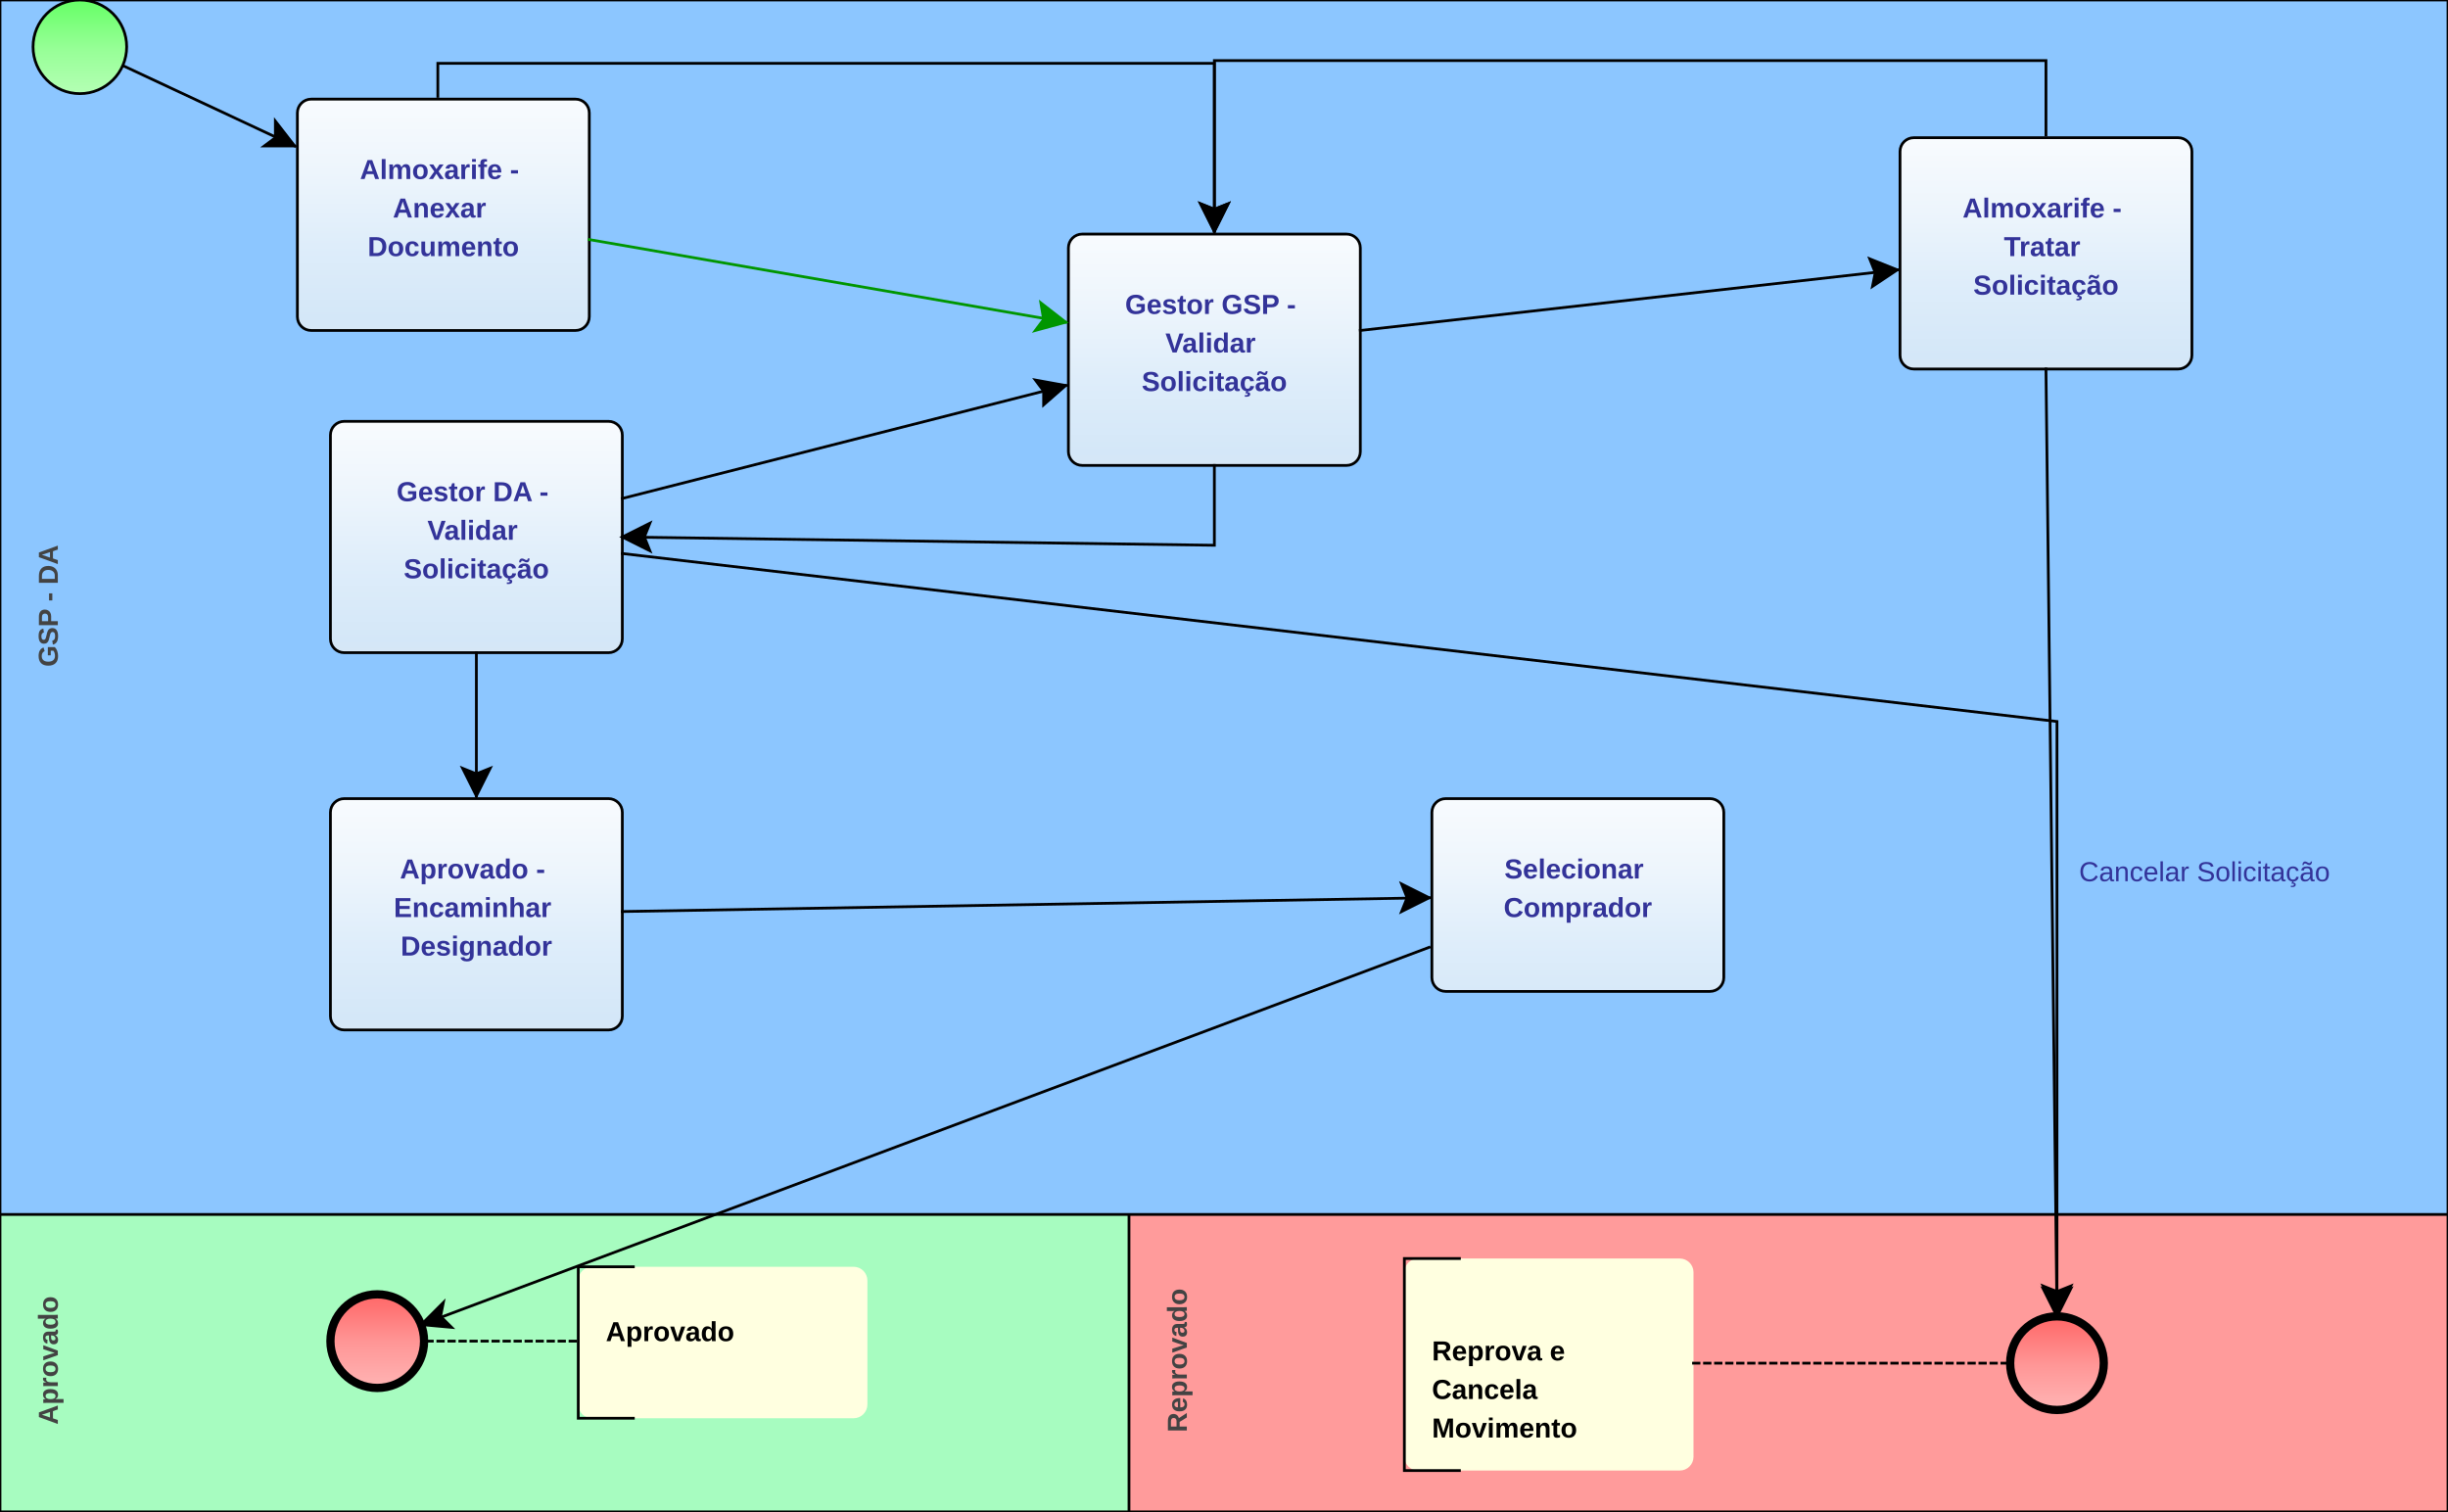
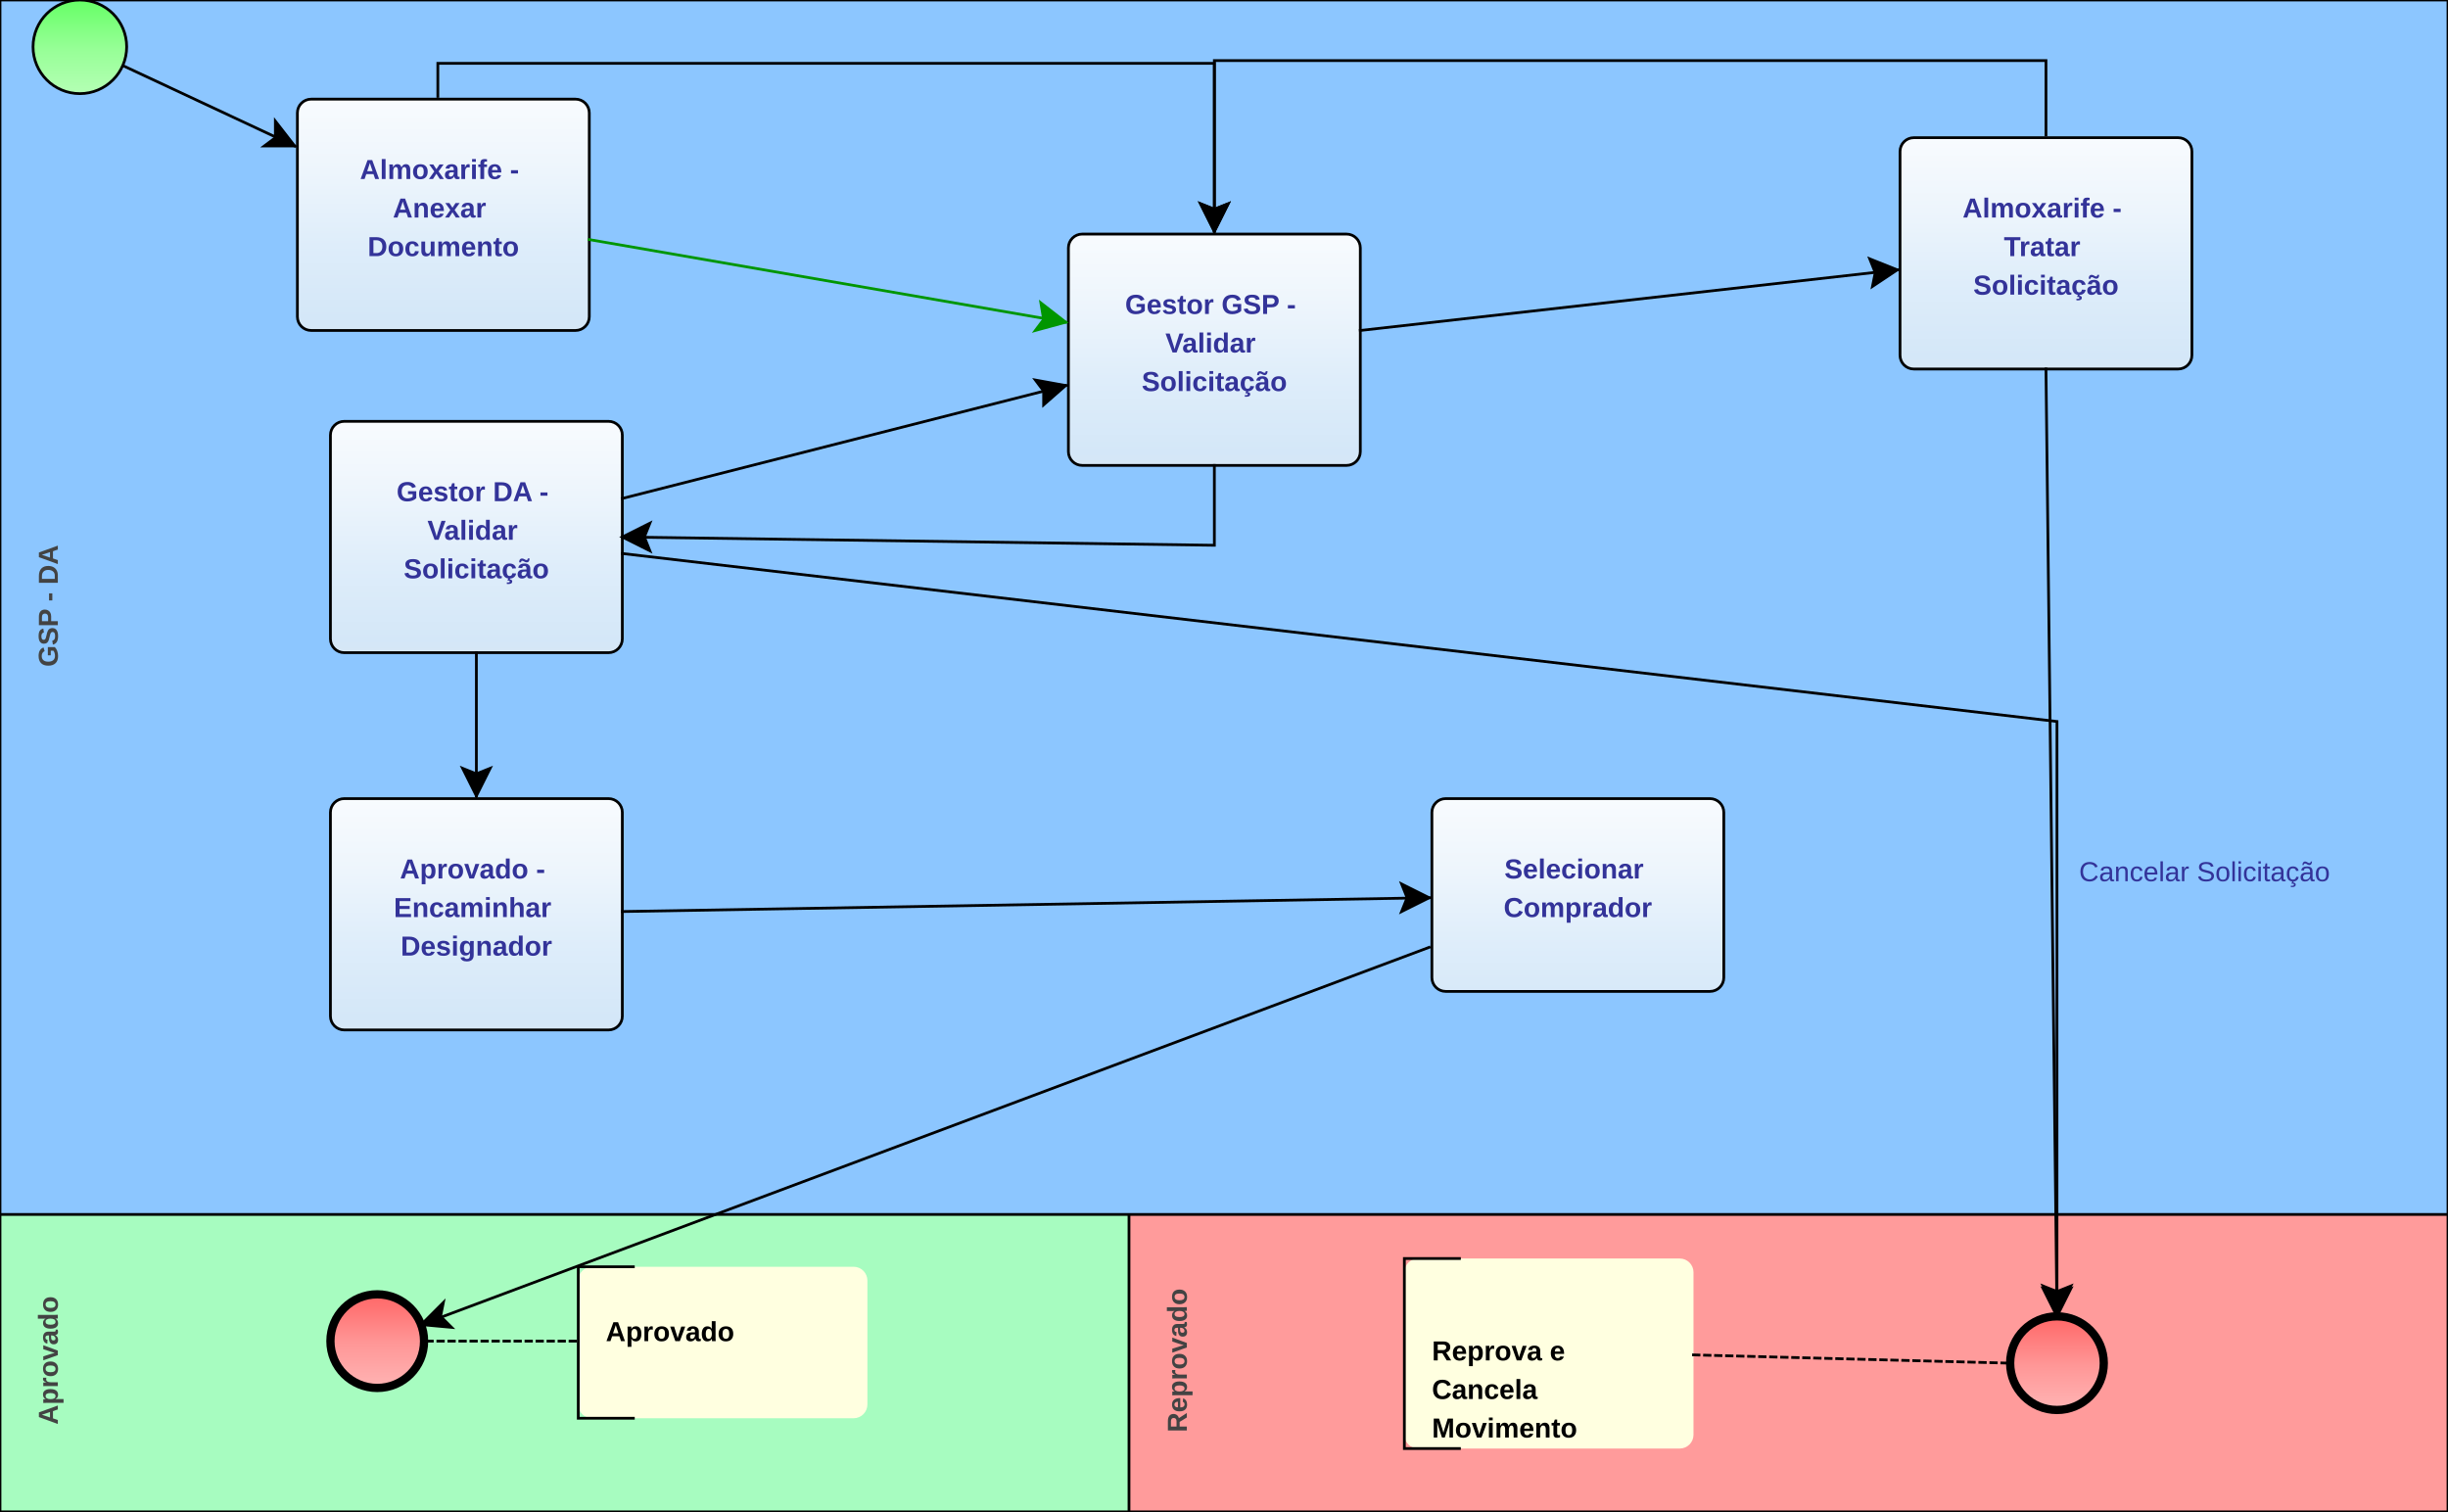
<svg xmlns="http://www.w3.org/2000/svg" xmlns:xlink="http://www.w3.org/1999/xlink" style="stroke-dasharray:none; shape-rendering:auto; font-family:'Arial'; text-rendering:auto; fill-opacity:1; color-interpolation:auto; color-rendering:auto; font-size:12; fill:black; stroke:black; image-rendering:auto; stroke-miterlimit:10; stroke-linecap:square; stroke-linejoin:miter; font-style:normal; stroke-width:1; stroke-dashoffset:0; font-weight:normal; stroke-opacity:1;" contentScriptType="text/ecmascript" preserveAspectRatio="xMidYMid meet" zoomAndPan="magnify" version="1.0" contentStyleType="text/css" xml:xlink="http://www.w3.org/1999/xlink" width="889" height="549">
  <rect x="0" y="440" width="411" height="109" ry="0" rx="0" style="stroke:#000000; fill:#A7FCC0" />
-   <g componentSequence="2">
+   <g componentSequence="3">
    <text x="-494" y="7" transform="rotate(270)" text-anchor="middle" style="font-weight:bold;font-size:10px;stroke:none; fill:#434343">
      <tspan dy="14" x="-494">Aprovado</tspan>
    </text>
  </g>
  <rect x="410" y="440" width="479" height="109" ry="0" rx="0" style="stroke:#000000; fill:#FF9B9B" />
-   <g componentSequence="4">
+   <g componentSequence="2">
    <text x="-494" y="417" transform="rotate(270)" text-anchor="middle" style="font-weight:bold;font-size:10px;stroke:none; fill:#434343">
      <tspan dy="14" x="-494">Reprovado</tspan>
    </text>
  </g>
  <rect x="0" y="0" width="889" height="441" ry="0" rx="0" style="stroke:#000000; fill:#8CC6FF" />
-   <g componentSequence="3">
+   <g componentSequence="1">
    <text x="-220" y="7" transform="rotate(270)" text-anchor="middle" style="font-weight:bold;font-size:10px;stroke:none; fill:#434343">
      <tspan dy="14" x="-220">GSP - DA</tspan>
    </text>
  </g>
  <g sequence="2">
-     <ellipse cx="29" cy="17" rx="17" ry="17" stroke-width="1" style="fill:url(#linearGradient66FF6696FF96B6FFB6_2115352743);" stroke="336633" />
+     <ellipse cx="29" cy="17" rx="17" ry="17" stroke-width="1" style="fill:url(#linearGradient66FF6696FF96B6FFB6_1116216705);" stroke="336633" />
  </g>
  <g sequence="8">
-     <ellipse cx="137" cy="487" rx="17" ry="17" stroke-width="3" style="fill:url(#linearGradientFF6666FF9696FFB6B6_1892829461);" stroke="993333" />
+     <ellipse cx="137" cy="487" rx="17" ry="17" stroke-width="3" style="fill:url(#linearGradientFF6666FF9696FFB6B6_1280306080);" stroke="993333" />
  </g>
  <g sequence="12">
-     <rect x="690" y="50" width="106" height="84" ry="5" rx="5" style="fill:url(#linearGradientF8FBFEEDF5FCDEEDFAD4E7F8E2E5E9_1961743319);" stroke="191970" />
+     <rect x="690" y="50" width="106" height="84" ry="5" rx="5" style="fill:url(#linearGradientF8FBFEEDF5FCDEEDFAD4E7F8E2E5E9_1215330033);" stroke="191970" />
  </g>
  <g componentSequence="12">
    <text x="743" y="65" text-anchor="middle" style="font-weight:bold;font-size:10px;stroke:none; fill:#333399">
      <tspan dy="14" x="743">Almoxarife -</tspan>
      <tspan dy="14" x="743">Tratar</tspan>
      <tspan dy="14" x="743">Solicitação</tspan>
    </text>
  </g>
  <g sequence="16">
-     <ellipse cx="747" cy="495" rx="17" ry="17" stroke-width="3" style="fill:url(#linearGradientFF6666FF9696FFB6B6_837763886);" stroke="993333" />
+     <ellipse cx="747" cy="495" rx="17" ry="17" stroke-width="3" style="fill:url(#linearGradientFF6666FF9696FFB6B6_225632667);" stroke="993333" />
  </g>
  <g sequence="36">
-     <rect x="120" y="153" width="106" height="84" ry="5" rx="5" style="fill:url(#linearGradientF8FBFEEDF5FCDEEDFAD4E7F8E2E5E9_1659634996);" stroke="191970" />
+     <rect x="120" y="153" width="106" height="84" ry="5" rx="5" style="fill:url(#linearGradientF8FBFEEDF5FCDEEDFAD4E7F8E2E5E9_253002145);" stroke="191970" />
  </g>
  <g componentSequence="36">
    <text x="173" y="168" text-anchor="middle" style="font-weight:bold;font-size:10px;stroke:none; fill:#333399">
      <tspan dy="14" x="173">Gestor DA -</tspan>
      <tspan dy="14" x="173">Validar</tspan>
      <tspan dy="14" x="173">Solicitação</tspan>
    </text>
  </g>
  <g sequence="55">
-     <rect x="388" y="85" width="106" height="84" ry="5" rx="5" style="fill:url(#linearGradientF8FBFEEDF5FCDEEDFAD4E7F8E2E5E9_1340061);" stroke="191970" />
+     <rect x="388" y="85" width="106" height="84" ry="5" rx="5" style="fill:url(#linearGradientF8FBFEEDF5FCDEEDFAD4E7F8E2E5E9_1018521864);" stroke="191970" />
  </g>
  <g componentSequence="55">
    <text x="441" y="100" text-anchor="middle" style="font-weight:bold;font-size:10px;stroke:none; fill:#333399">
      <tspan dy="14" x="441">Gestor GSP -</tspan>
      <tspan dy="14" x="441">Validar</tspan>
      <tspan dy="14" x="441">Solicitação</tspan>
    </text>
  </g>
  <g sequence="105">
-     <rect x="108" y="36" width="106" height="84" ry="5" rx="5" style="fill:url(#linearGradientF8FBFEEDF5FCDEEDFAD4E7F8E2E5E9_452815395);" stroke="191970" />
+     <rect x="108" y="36" width="106" height="84" ry="5" rx="5" style="fill:url(#linearGradientF8FBFEEDF5FCDEEDFAD4E7F8E2E5E9_2000246673);" stroke="191970" />
  </g>
  <g componentSequence="105">
    <text x="161" y="51" text-anchor="middle" style="font-weight:bold;font-size:10px;stroke:none; fill:#333399">
      <tspan dy="14" x="161">Almoxarife -</tspan>
      <tspan dy="14" x="161">Anexar</tspan>
      <tspan dy="14" x="161">Documento</tspan>
    </text>
  </g>
+   <g sequence="109">
+     <rect x="120" y="290" width="106" height="84" ry="5" rx="5" style="fill:url(#linearGradientF8FBFEEDF5FCDEEDFAD4E7F8E2E5E9_1834819284);" stroke="191970" />
+   </g>
+   <g componentSequence="109">
+     <text x="173" y="305" text-anchor="middle" style="font-weight:bold;font-size:10px;stroke:none; fill:#333399">
+       <tspan dy="14" x="173">Aprovado -</tspan>
+       <tspan dy="14" x="173">Encaminhar</tspan>
+       <tspan dy="14" x="173">Designador</tspan>
+     </text>
+   </g>
+   <g sequence="110">
+     <rect x="520" y="290" width="106" height="70" ry="5" rx="5" style="fill:url(#linearGradientF8FBFEEDF5FCDEEDFAD4E7F8E2E5E9_1181713239);" stroke="191970" />
+   </g>
+   <g componentSequence="110">
+     <text x="573" y="305" text-anchor="middle" style="font-weight:bold;font-size:10px;stroke:none; fill:#333399">
+       <tspan dy="14" x="573">Selecionar</tspan>
+       <tspan dy="14" x="573">Comprador</tspan>
+     </text>
+   </g>
  <rect x="210" y="460" width="105" height="55" ry="5" rx="5" style="stroke:none; fill:#FFFFE0" />
  <g componentSequence="26">
    <text x="220" y="473" text-anchor="left" style="font-weight:bold;font-size:10px;stroke:none; fill:#000000">
      <tspan dy="14" x="220">Aprovado</tspan>
    </text>
  </g>
  <path style="fill:none; stroke-width:1; stroke:#000000;" d="M230.0 460.0 L210.0 460.0 L210.0 515.0 L230.0 515.0" />
-   <rect x="510" y="457" width="105" height="77" ry="5" rx="5" style="stroke:none; fill:#FFFFE0" />
+   <rect x="510" y="457" width="105" height="69" ry="5" rx="5" style="stroke:none; fill:#FFFFE0" />
  <g componentSequence="30">
    <text x="520" y="480" text-anchor="left" style="font-weight:bold;font-size:10px;stroke:none; fill:#000000">
      <tspan dy="14" x="520">Reprova e</tspan>
      <tspan dy="14" x="520">Cancela</tspan>
      <tspan dy="14" x="520">Movimento</tspan>
    </text>
  </g>
-   <path style="fill:none; stroke-width:1; stroke:#000000;" d="M530.0 457.0 L510.0 457.0 L510.0 534.0 L530.0 534.0" />
-   <g sequence="109">
-     <rect x="120" y="290" width="106" height="84" ry="5" rx="5" style="fill:url(#linearGradientF8FBFEEDF5FCDEEDFAD4E7F8E2E5E9_1371585633);" stroke="191970" />
-   </g>
-   <g componentSequence="109">
-     <text x="173" y="305" text-anchor="middle" style="font-weight:bold;font-size:10px;stroke:none; fill:#333399">
-       <tspan dy="14" x="173">Aprovado -</tspan>
-       <tspan dy="14" x="173">Encaminhar</tspan>
-       <tspan dy="14" x="173">Designador</tspan>
-     </text>
-   </g>
-   <g sequence="110">
-     <rect x="520" y="290" width="106" height="70" ry="5" rx="5" style="fill:url(#linearGradientF8FBFEEDF5FCDEEDFAD4E7F8E2E5E9_1393022664);" stroke="191970" />
-   </g>
-   <g componentSequence="110">
-     <text x="573" y="305" text-anchor="middle" style="font-weight:bold;font-size:10px;stroke:none; fill:#333399">
-       <tspan dy="14" x="573">Selecionar</tspan>
-       <tspan dy="14" x="573">Comprador</tspan>
-     </text>
-   </g>
+   <path style="fill:none; stroke-width:1; stroke:#000000;" d="M530.0 457.0 L510.0 457.0 L510.0 526.0 L530.0 526.0" />
  <g componentSequence="37">
    <text x="358" y="197" style="font-size:10px;font-weight:none;stroke:none; fill:#333399" text-anchor="left" />
  </g>
  <g componentSequence="39">
    <text x="755" y="306" style="font-size:10px;font-weight:none;stroke:none; fill:#333399" text-anchor="left">
      <tspan dy="14" x="755">Cancelar Solicitação</tspan>
    </text>
  </g>
  <g componentSequence="50">
    <text x="585" y="22" style="font-size:10px;font-weight:none;stroke:none; fill:#333399" text-anchor="left" />
  </g>
  <g componentSequence="57">
    <text x="87" y="39" style="font-size:10px;font-weight:none;stroke:none; fill:#333399" text-anchor="left" />
  </g>
  <g componentSequence="58">
    <text x="311" y="102" style="font-size:10px;font-weight:none;stroke:none; fill:#333399" text-anchor="left" />
  </g>
  <g componentSequence="59">
    <text x="335" y="23" style="font-size:10px;font-weight:none;stroke:none; fill:#333399" text-anchor="left" />
  </g>
  <g componentSequence="97">
    <text x="602" y="109" style="font-size:10px;font-weight:none;stroke:none; fill:#333399" text-anchor="left" />
  </g>
+   <g componentSequence="111">
+     <text x="383" y="329" style="font-size:10px;font-weight:none;stroke:none; fill:#333399" text-anchor="left" />
+   </g>
+   <g componentSequence="112">
+     <text x="347" y="412" style="font-size:10px;font-weight:none;stroke:none; fill:#333399" text-anchor="left" />
+   </g>
+   <g componentSequence="113">
+     <text x="183" y="263" style="font-size:10px;font-weight:none;stroke:none; fill:#333399" text-anchor="left" />
+   </g>
+   <g componentSequence="114">
+     <text x="317" y="161" style="font-size:10px;font-weight:none;stroke:none; fill:#333399" text-anchor="left" />
+   </g>
+   <g componentSequence="115">
+     <text x="603" y="244" style="font-size:10px;font-weight:none;stroke:none; fill:#333399" text-anchor="left" />
+   </g>
  <g componentSequence="27">
    <text x="192" y="487" style="font-size:10px;font-weight:none;stroke:none; fill:#333399" text-anchor="left" />
  </g>
  <g componentSequence="31">
-     <text x="682" y="495" style="font-size:10px;font-weight:none;stroke:none; fill:#333399" text-anchor="left" />
-   </g>
-   <g componentSequence="111">
-     <text x="383" y="329" style="font-size:10px;font-weight:none;stroke:none; fill:#333399" text-anchor="left" />
-   </g>
-   <g componentSequence="112">
-     <text x="347" y="412" style="font-size:10px;font-weight:none;stroke:none; fill:#333399" text-anchor="left" />
-   </g>
-   <g componentSequence="113">
-     <text x="183" y="263" style="font-size:10px;font-weight:none;stroke:none; fill:#333399" text-anchor="left" />
-   </g>
-   <g componentSequence="114">
-     <text x="317" y="161" style="font-size:10px;font-weight:none;stroke:none; fill:#333399" text-anchor="left" />
-   </g>
-   <g componentSequence="115">
-     <text x="603" y="244" style="font-size:10px;font-weight:none;stroke:none; fill:#333399" text-anchor="left" />
+     <text x="682" y="494" style="font-size:10px;font-weight:none;stroke:none; fill:#333399" text-anchor="left" />
  </g>
  <path style="fill:none; stroke:#000000;stroke-width:1" d="M45.0 24.0 L107.0 53.0" />
  <polygon style="fill:#000000; stroke:#000000;" points=" 100 44 107 53 96 53 100 50" />
-   <path style="fill:none; stroke:#000000;stroke-dasharray:2" d="M209.0 487.0 L155.0 487.0" />
  <path style="fill:none; stroke:#000000;stroke-width:1" d="M519.0 344.0 L153.0 481.0" />
  <polygon style="fill:#000000; stroke:#000000;" points=" 164 482 153 481 161 473 160 478" />
+   <path style="fill:none; stroke:#000000;stroke-dasharray:2" d="M209.0 487.0 L155.0 487.0" />
  <path style="fill:none; stroke:#000000;stroke-width:1" d="M743.0 134.0 L747.0 478.0" />
  <polygon style="fill:#000000; stroke:#000000;" points=" 752 468 747 478 742 468 747 470" />
  <path style="fill:none; stroke:#000000;stroke-width:1" d="M743.0 49.0 L743.0 22.0 L441.0 22.0 L441.0 84.0" />
  <polygon style="fill:#000000; stroke:#000000;" points=" 446 74 441 84 436 74 441 76" />
  <path style="fill:none; stroke:#000000;stroke-width:1" d="M494.0 120.0 L689.0 98.0" />
  <polygon style="fill:#000000; stroke:#000000;" points=" 679 94 689 98 680 104 681 99" />
-   <path style="fill:none; stroke:#000000;stroke-dasharray:2" d="M615.0 495.0 L729.0 495.0" />
  <path style="fill:none; stroke:#000000;stroke-width:1" d="M226.0 201.0 L747.0 262.0 L747.0 477.0" />
  <polygon style="fill:#000000; stroke:#000000;" points=" 752 467 747 477 742 467 747 469" />
+   <path style="fill:none; stroke:#000000;stroke-dasharray:2" d="M615.0 492.0 L730.0 495.0" />
  <path style="fill:none; stroke:#000000;stroke-width:1" d="M173.0 237.0 L173.0 289.0" />
  <polygon style="fill:#000000; stroke:#000000;" points=" 178 279 173 289 168 279 173 281" />
  <path style="fill:none; stroke:#000000;stroke-width:1" d="M226.0 181.0 L387.0 140.0" />
  <polygon style="fill:#000000; stroke:#000000;" points=" 376 138 387 140 379 147 379 142" />
  <path style="fill:none; stroke:#000000;stroke-width:1" d="M441.0 169.0 L441.0 198.0 L226.0 195.0" />
  <polygon style="fill:#000000; stroke:#000000;" points=" 236 200 226 195 236 190 234 195" />
  <path style="fill:none; stroke:#009600;stroke-width:1" d="M214.0 87.0 L387.0 117.0" />
  <polygon style="fill:#009600; stroke:#009600;" points=" 378 110 387 117 376 120 379 116" />
  <path style="fill:none; stroke:#000000;stroke-width:1" d="M159.0 35.0 L159.0 23.0 L244.0 23.0 L441.0 23.0 L441.0 84.0" />
  <polygon style="fill:#000000; stroke:#000000;" points=" 446 74 441 84 436 74 441 76" />
  <path style="fill:none; stroke:#000000;stroke-width:1" d="M226.0 331.0 L519.0 326.0" />
  <polygon style="fill:#000000; stroke:#000000;" points=" 509 321 519 326 509 331 511 326" />
  <defs>
-     <linearGradient xlink:href="#linearGradient66FF6696FF96B6FFB6" id="linearGradient66FF6696FF96B6FFB6_2115352743" x1="0" y1="0.0" x2="0" y2="35.0" gradientUnits="userSpaceOnUse" xlink:type="simple" xlink:actuate="onLoad" xlink:show="other" />
+     <linearGradient xlink:href="#linearGradient66FF6696FF96B6FFB6" id="linearGradient66FF6696FF96B6FFB6_1116216705" x1="0" y1="0.0" x2="0" y2="35.0" gradientUnits="userSpaceOnUse" xlink:type="simple" xlink:actuate="onLoad" xlink:show="other" />
    <linearGradient id="linearGradient66FF6696FF96B6FFB6">
      <stop style="stop-color:#66FF66;stop-opacity:1;" offset="0.0" id="stop66FF66" />
      <stop style="stop-color:#96FF96;stop-opacity:1;" offset="0.5" id="stop96FF96" />
      <stop style="stop-color:#B6FFB6;stop-opacity:1;" offset="1.0" id="stopB6FFB6" />
    </linearGradient>
-     <linearGradient xlink:href="#linearGradientFF6666FF9696FFB6B6" id="linearGradientFF6666FF9696FFB6B6_1892829461" x1="0" y1="470.0" x2="0" y2="505.0" gradientUnits="userSpaceOnUse" xlink:type="simple" xlink:actuate="onLoad" xlink:show="other" />
+     <linearGradient xlink:href="#linearGradientFF6666FF9696FFB6B6" id="linearGradientFF6666FF9696FFB6B6_1280306080" x1="0" y1="470.0" x2="0" y2="505.0" gradientUnits="userSpaceOnUse" xlink:type="simple" xlink:actuate="onLoad" xlink:show="other" />
    <linearGradient id="linearGradientFF6666FF9696FFB6B6">
      <stop style="stop-color:#FF6666;stop-opacity:1;" offset="0.0" id="stopFF6666" />
      <stop style="stop-color:#FF9696;stop-opacity:1;" offset="0.5" id="stopFF9696" />
      <stop style="stop-color:#FFB6B6;stop-opacity:1;" offset="1.0" id="stopFFB6B6" />
    </linearGradient>
-     <linearGradient xlink:href="#linearGradientF8FBFEEDF5FCDEEDFAD4E7F8E2E5E9" id="linearGradientF8FBFEEDF5FCDEEDFAD4E7F8E2E5E9_1961743319" x1="0" y1="50.0" x2="0" y2="156.0" gradientUnits="userSpaceOnUse" xlink:type="simple" xlink:actuate="onLoad" xlink:show="other" />
+     <linearGradient xlink:href="#linearGradientF8FBFEEDF5FCDEEDFAD4E7F8E2E5E9" id="linearGradientF8FBFEEDF5FCDEEDFAD4E7F8E2E5E9_1215330033" x1="0" y1="50.0" x2="0" y2="156.0" gradientUnits="userSpaceOnUse" xlink:type="simple" xlink:actuate="onLoad" xlink:show="other" />
    <linearGradient id="linearGradientF8FBFEEDF5FCDEEDFAD4E7F8E2E5E9">
      <stop style="stop-color:#F8FBFE;stop-opacity:1;" offset="0.0" id="stopF8FBFE" />
      <stop style="stop-color:#EDF5FC;stop-opacity:1;" offset="0.25" id="stopEDF5FC" />
      <stop style="stop-color:#DEEDFA;stop-opacity:1;" offset="0.5" id="stopDEEDFA" />
      <stop style="stop-color:#D4E7F8;stop-opacity:1;" offset="0.75" id="stopD4E7F8" />
      <stop style="stop-color:#E2E5E9;stop-opacity:1;" offset="1.0" id="stopE2E5E9" />
    </linearGradient>
-     <linearGradient xlink:href="#linearGradientFF6666FF9696FFB6B6" id="linearGradientFF6666FF9696FFB6B6_837763886" x1="0" y1="478.0" x2="0" y2="513.0" gradientUnits="userSpaceOnUse" xlink:type="simple" xlink:actuate="onLoad" xlink:show="other" />
-     <linearGradient xlink:href="#linearGradientF8FBFEEDF5FCDEEDFAD4E7F8E2E5E9" id="linearGradientF8FBFEEDF5FCDEEDFAD4E7F8E2E5E9_1659634996" x1="0" y1="153.0" x2="0" y2="259.0" gradientUnits="userSpaceOnUse" xlink:type="simple" xlink:actuate="onLoad" xlink:show="other" />
-     <linearGradient xlink:href="#linearGradientF8FBFEEDF5FCDEEDFAD4E7F8E2E5E9" id="linearGradientF8FBFEEDF5FCDEEDFAD4E7F8E2E5E9_1340061" x1="0" y1="85.0" x2="0" y2="191.0" gradientUnits="userSpaceOnUse" xlink:type="simple" xlink:actuate="onLoad" xlink:show="other" />
-     <linearGradient xlink:href="#linearGradientF8FBFEEDF5FCDEEDFAD4E7F8E2E5E9" id="linearGradientF8FBFEEDF5FCDEEDFAD4E7F8E2E5E9_452815395" x1="0" y1="36.0" x2="0" y2="142.0" gradientUnits="userSpaceOnUse" xlink:type="simple" xlink:actuate="onLoad" xlink:show="other" />
-     <linearGradient xlink:href="#linearGradientF8FBFEEDF5FCDEEDFAD4E7F8E2E5E9" id="linearGradientF8FBFEEDF5FCDEEDFAD4E7F8E2E5E9_1371585633" x1="0" y1="290.0" x2="0" y2="396.0" gradientUnits="userSpaceOnUse" xlink:type="simple" xlink:actuate="onLoad" xlink:show="other" />
-     <linearGradient xlink:href="#linearGradientF8FBFEEDF5FCDEEDFAD4E7F8E2E5E9" id="linearGradientF8FBFEEDF5FCDEEDFAD4E7F8E2E5E9_1393022664" x1="0" y1="290.0" x2="0" y2="396.0" gradientUnits="userSpaceOnUse" xlink:type="simple" xlink:actuate="onLoad" xlink:show="other" />
+     <linearGradient xlink:href="#linearGradientFF6666FF9696FFB6B6" id="linearGradientFF6666FF9696FFB6B6_225632667" x1="0" y1="478.0" x2="0" y2="513.0" gradientUnits="userSpaceOnUse" xlink:type="simple" xlink:actuate="onLoad" xlink:show="other" />
+     <linearGradient xlink:href="#linearGradientF8FBFEEDF5FCDEEDFAD4E7F8E2E5E9" id="linearGradientF8FBFEEDF5FCDEEDFAD4E7F8E2E5E9_253002145" x1="0" y1="153.0" x2="0" y2="259.0" gradientUnits="userSpaceOnUse" xlink:type="simple" xlink:actuate="onLoad" xlink:show="other" />
+     <linearGradient xlink:href="#linearGradientF8FBFEEDF5FCDEEDFAD4E7F8E2E5E9" id="linearGradientF8FBFEEDF5FCDEEDFAD4E7F8E2E5E9_1018521864" x1="0" y1="85.0" x2="0" y2="191.0" gradientUnits="userSpaceOnUse" xlink:type="simple" xlink:actuate="onLoad" xlink:show="other" />
+     <linearGradient xlink:href="#linearGradientF8FBFEEDF5FCDEEDFAD4E7F8E2E5E9" id="linearGradientF8FBFEEDF5FCDEEDFAD4E7F8E2E5E9_2000246673" x1="0" y1="36.0" x2="0" y2="142.0" gradientUnits="userSpaceOnUse" xlink:type="simple" xlink:actuate="onLoad" xlink:show="other" />
+     <linearGradient xlink:href="#linearGradientF8FBFEEDF5FCDEEDFAD4E7F8E2E5E9" id="linearGradientF8FBFEEDF5FCDEEDFAD4E7F8E2E5E9_1834819284" x1="0" y1="290.0" x2="0" y2="396.0" gradientUnits="userSpaceOnUse" xlink:type="simple" xlink:actuate="onLoad" xlink:show="other" />
+     <linearGradient xlink:href="#linearGradientF8FBFEEDF5FCDEEDFAD4E7F8E2E5E9" id="linearGradientF8FBFEEDF5FCDEEDFAD4E7F8E2E5E9_1181713239" x1="0" y1="290.0" x2="0" y2="396.0" gradientUnits="userSpaceOnUse" xlink:type="simple" xlink:actuate="onLoad" xlink:show="other" />
  </defs>
</svg>
